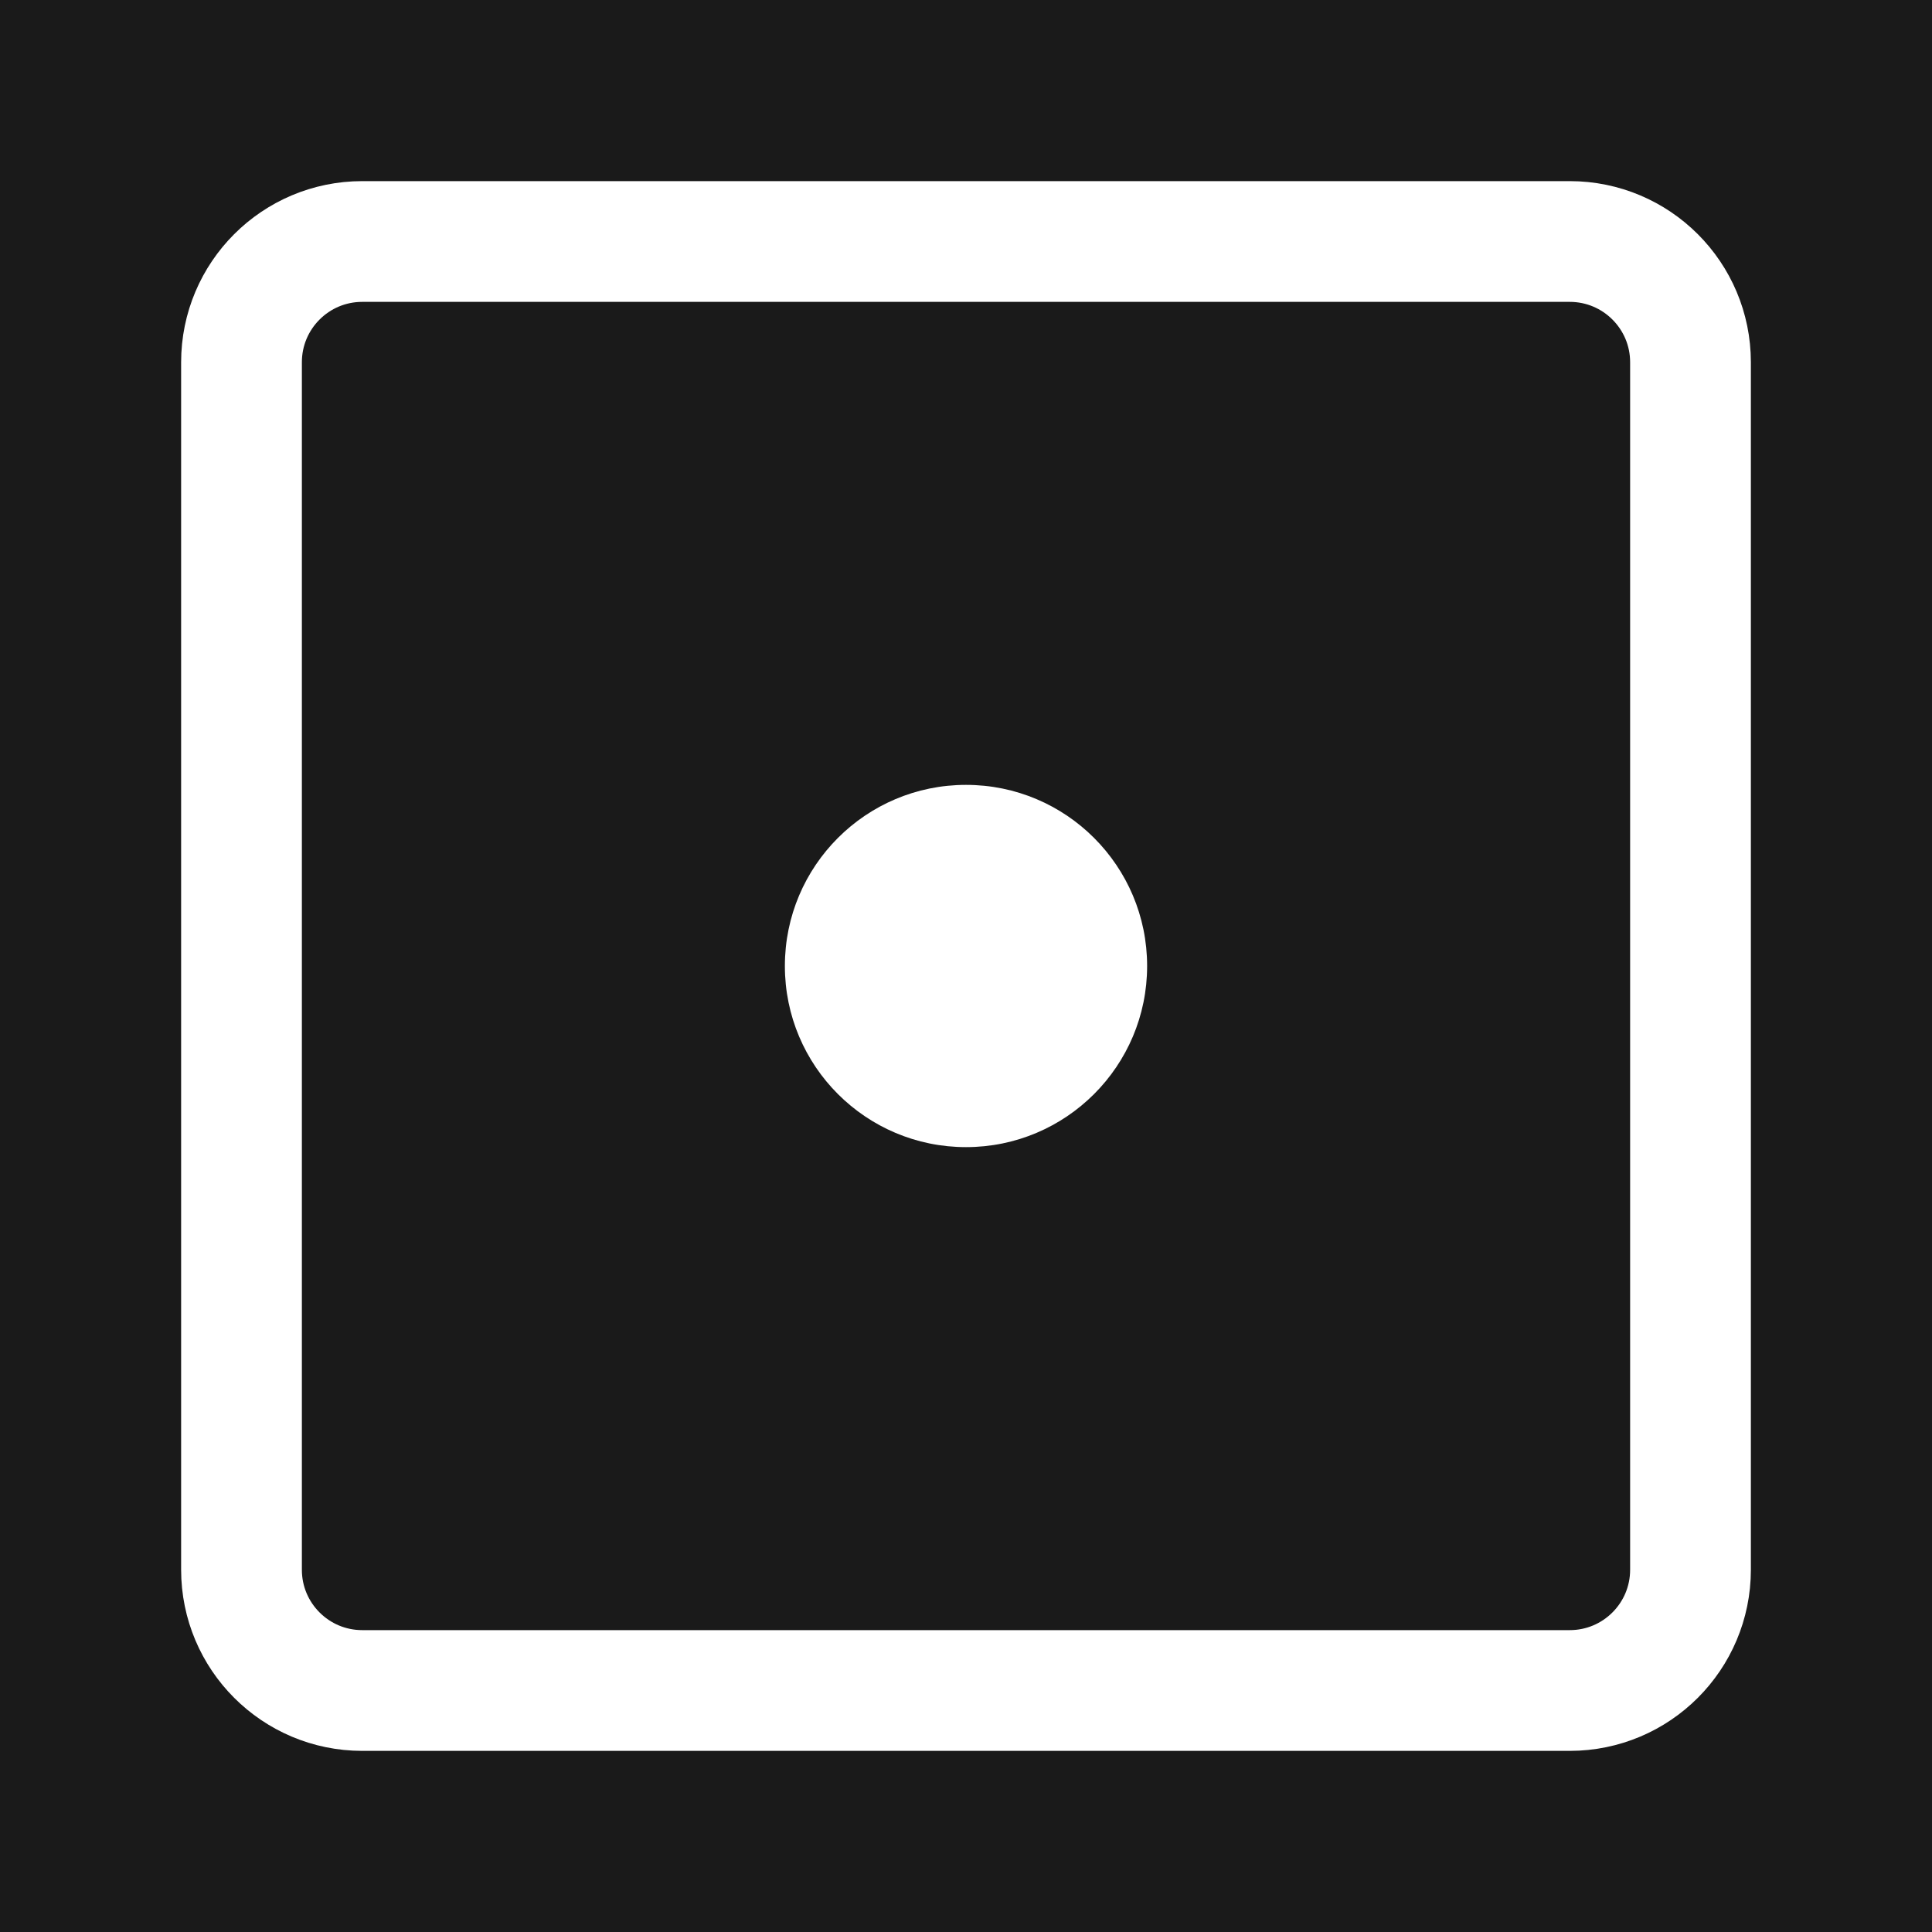
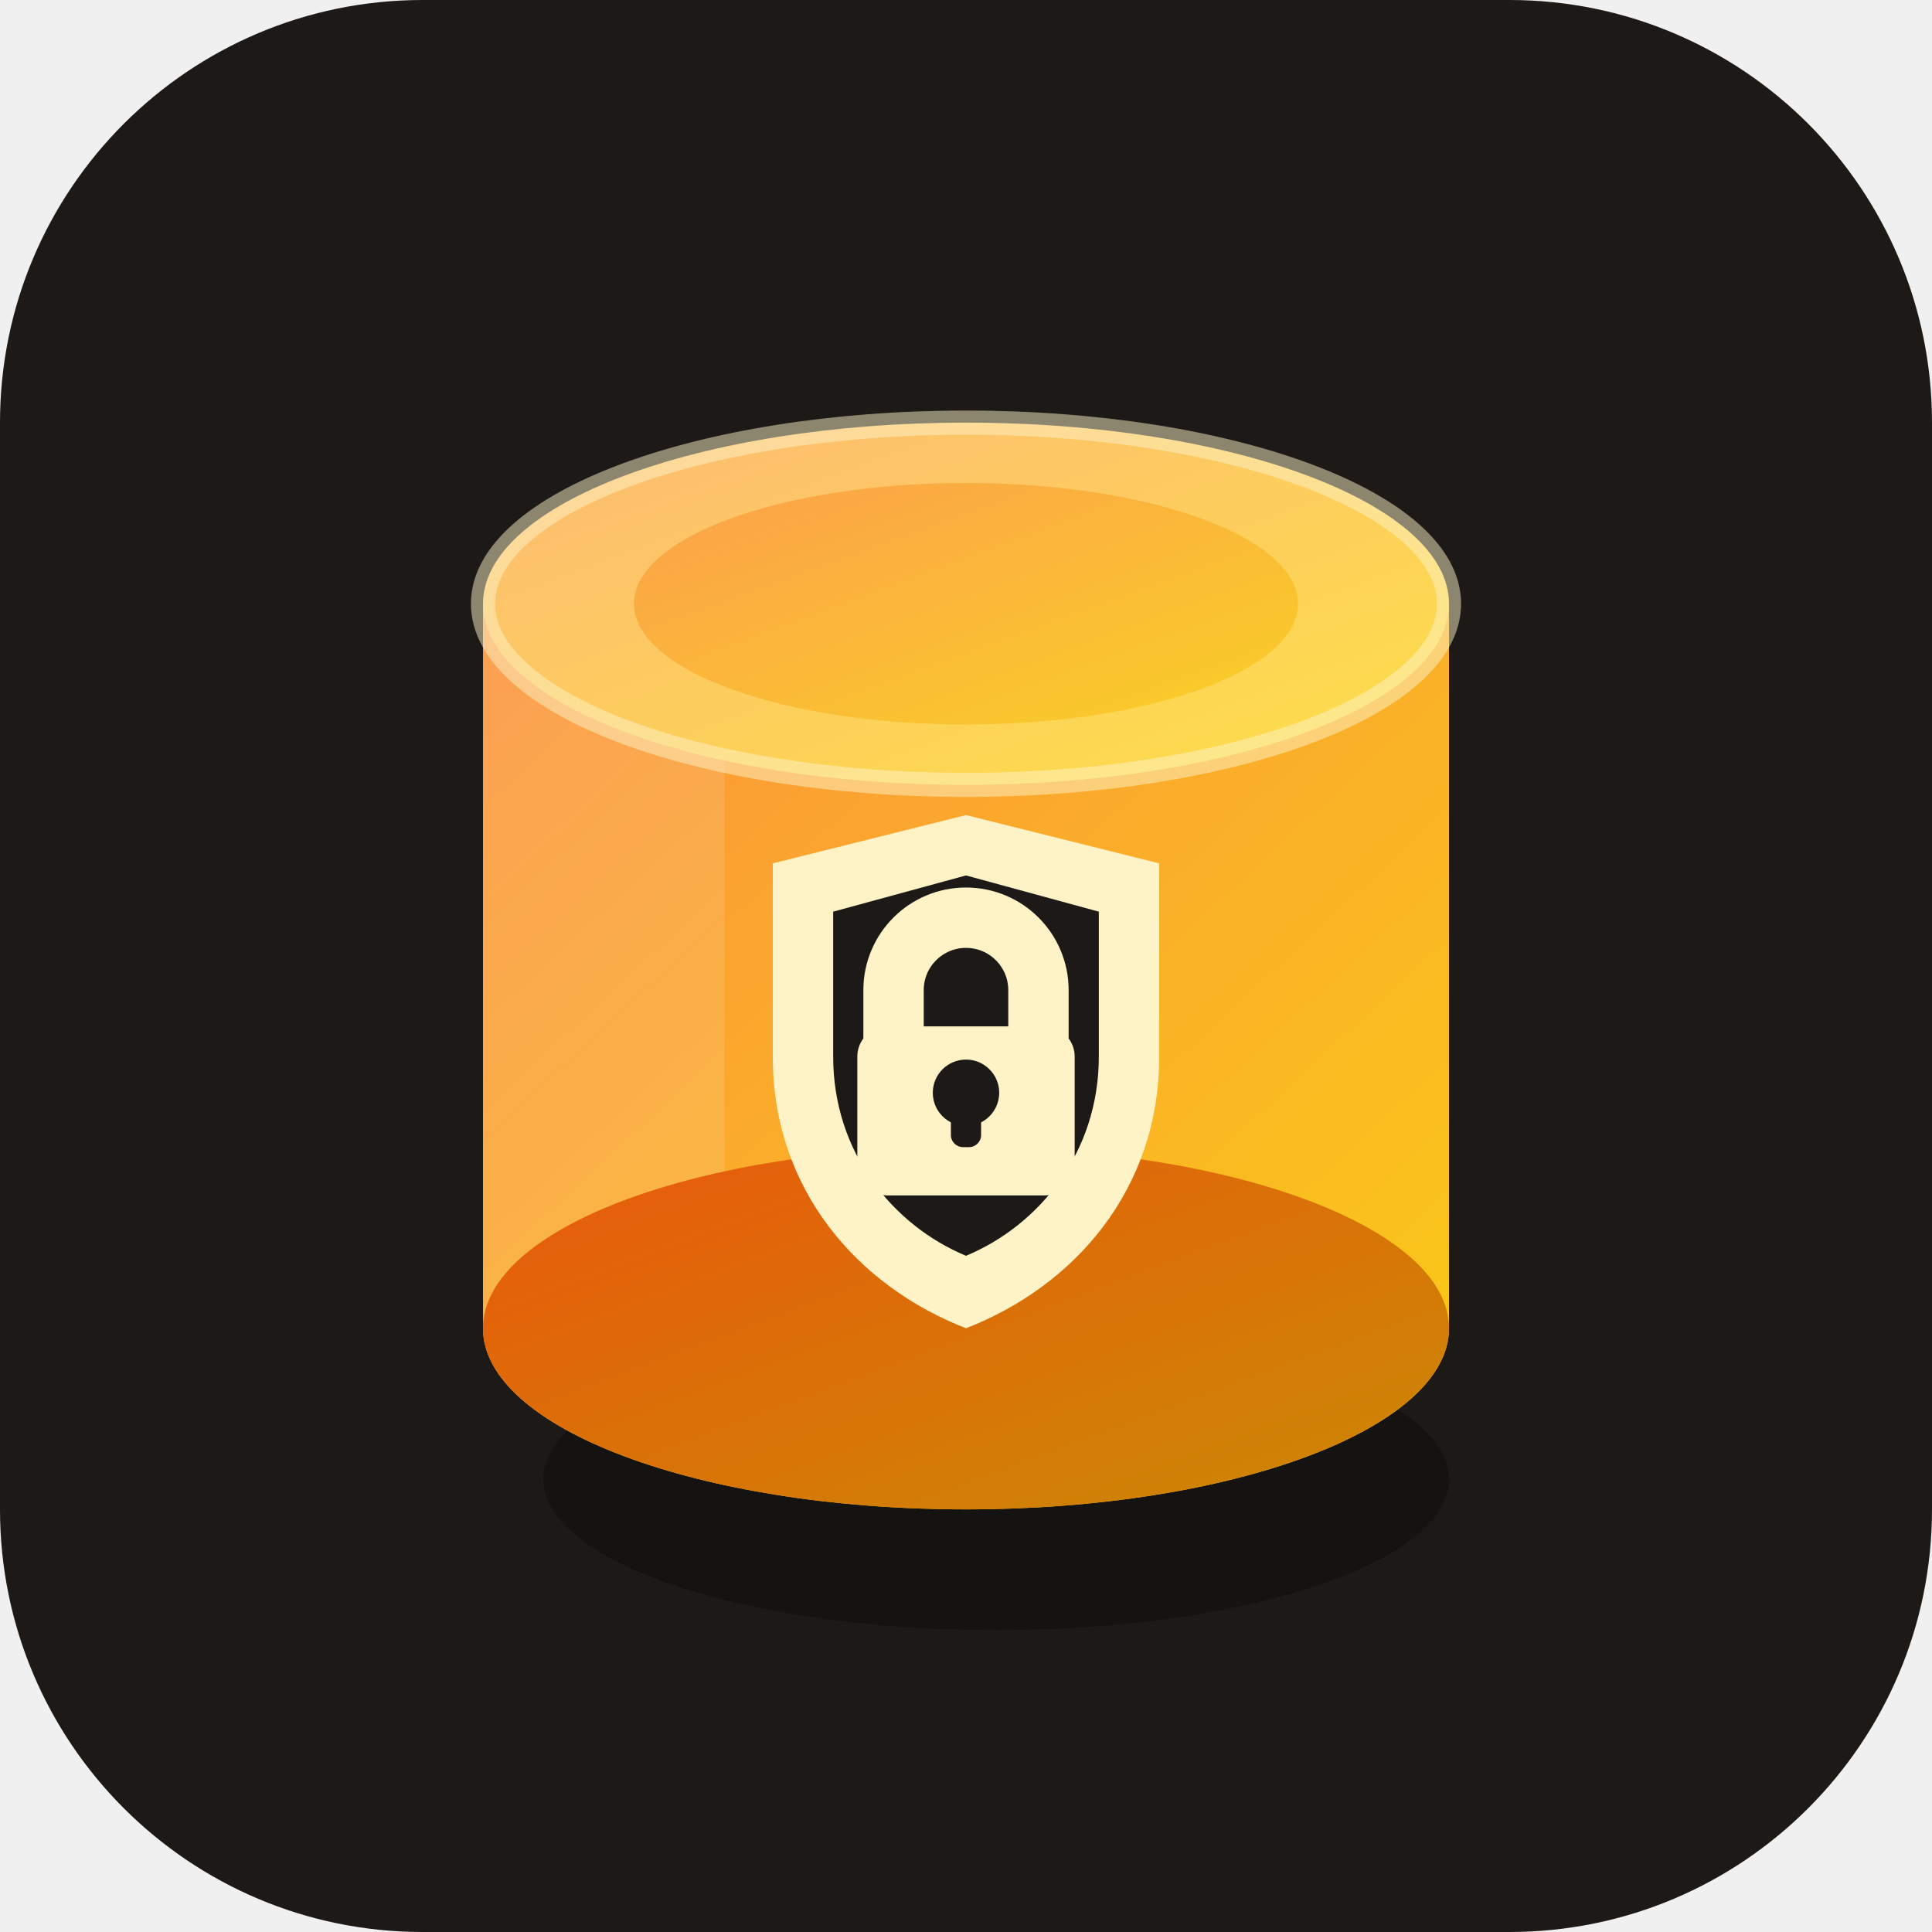
<svg xmlns="http://www.w3.org/2000/svg" viewBox="0 0 32 32" width="32" height="32">
-   <rect width="32" height="32" fill="#1a1a1a" />
-   <rect x="4" y="4" width="24" height="24" fill="none" stroke="#ffffff" stroke-width="2" rx="2" />
-   <circle cx="16" cy="16" r="3" fill="#ffffff" />
+   <defs>
+     <linearGradient id="body" x1="0" y1="0" x2="1" y2="1">
+       <stop offset="0%" stop-color="#fb923c" />
+       <stop offset="100%" stop-color="#facc15" />
+     </linearGradient>
+     <linearGradient id="top" x1="0" y1="0" x2="1" y2="1">
+       <stop offset="0%" stop-color="#fdba74" />
+       <stop offset="100%" stop-color="#fde047" />
+     </linearGradient>
+     <linearGradient id="dark" x1="0" y1="0" x2="1" y2="1">
+       <stop offset="0%" stop-color="#ea580c" />
+       <stop offset="100%" stop-color="#ca8a04" />
+     </linearGradient>
+   </defs>
+   <rect width="32" height="32" rx="7" fill="#1c1917" />
+   <ellipse cx="16.5" cy="24.5" rx="7.5" ry="2.5" fill="#000" opacity="0.25" />
+   <path d="M8 10 v12 a8 3 0 0 0 16 0 v-12 z" fill="url(#body)" />
+   <path d="M8 10 v12 a8 3 0 0 0 4 2.6 v-14.6 a8 3 0 0 0 -4 0 z" fill="#fff" opacity="0.12" />
+   <ellipse cx="16" cy="22" rx="8" ry="3" fill="url(#dark)" />
+   <ellipse cx="16" cy="10" rx="8" ry="3" fill="url(#top)" />
+   <ellipse cx="16" cy="10" rx="5.5" ry="2" fill="url(#body)" opacity="0.7" />
+   <ellipse cx="16" cy="10" rx="8" ry="3" fill="none" stroke="#fef3c7" stroke-width="0.4" opacity="0.5" />
+   <path d="M16 13.5 l-3.2 0.8 v3.2 c0 2.2 1.4 3.8 3.2 4.5 c1.8 -0.7 3.2 -2.3 3.2 -4.5 v-3.2 z" fill="#fef3c7" />
+   <path d="M16 14.5 l-2.2 0.6 v2.4 c0 1.6 1 2.8 2.2 3.3 c1.2 -0.5 2.2 -1.7 2.2 -3.3 v-2.4 z" fill="#1c1917" />
+   <path d="M14.8 17.2 v-0.8 a1.2 1.2 0 0 1 2.4 0 v0.8" fill="none" stroke="#fef3c7" stroke-width="1" stroke-linecap="round" />
+   <rect x="14.2" y="17" width="3.6" height="2.8" rx="0.5" fill="#fef3c7" />
+   <circle cx="16" cy="18.1" r="0.55" fill="#1c1917" />
+   <rect x="15.75" y="18.1" width="0.5" height="0.9" rx="0.2" fill="#1c1917" />
</svg>
